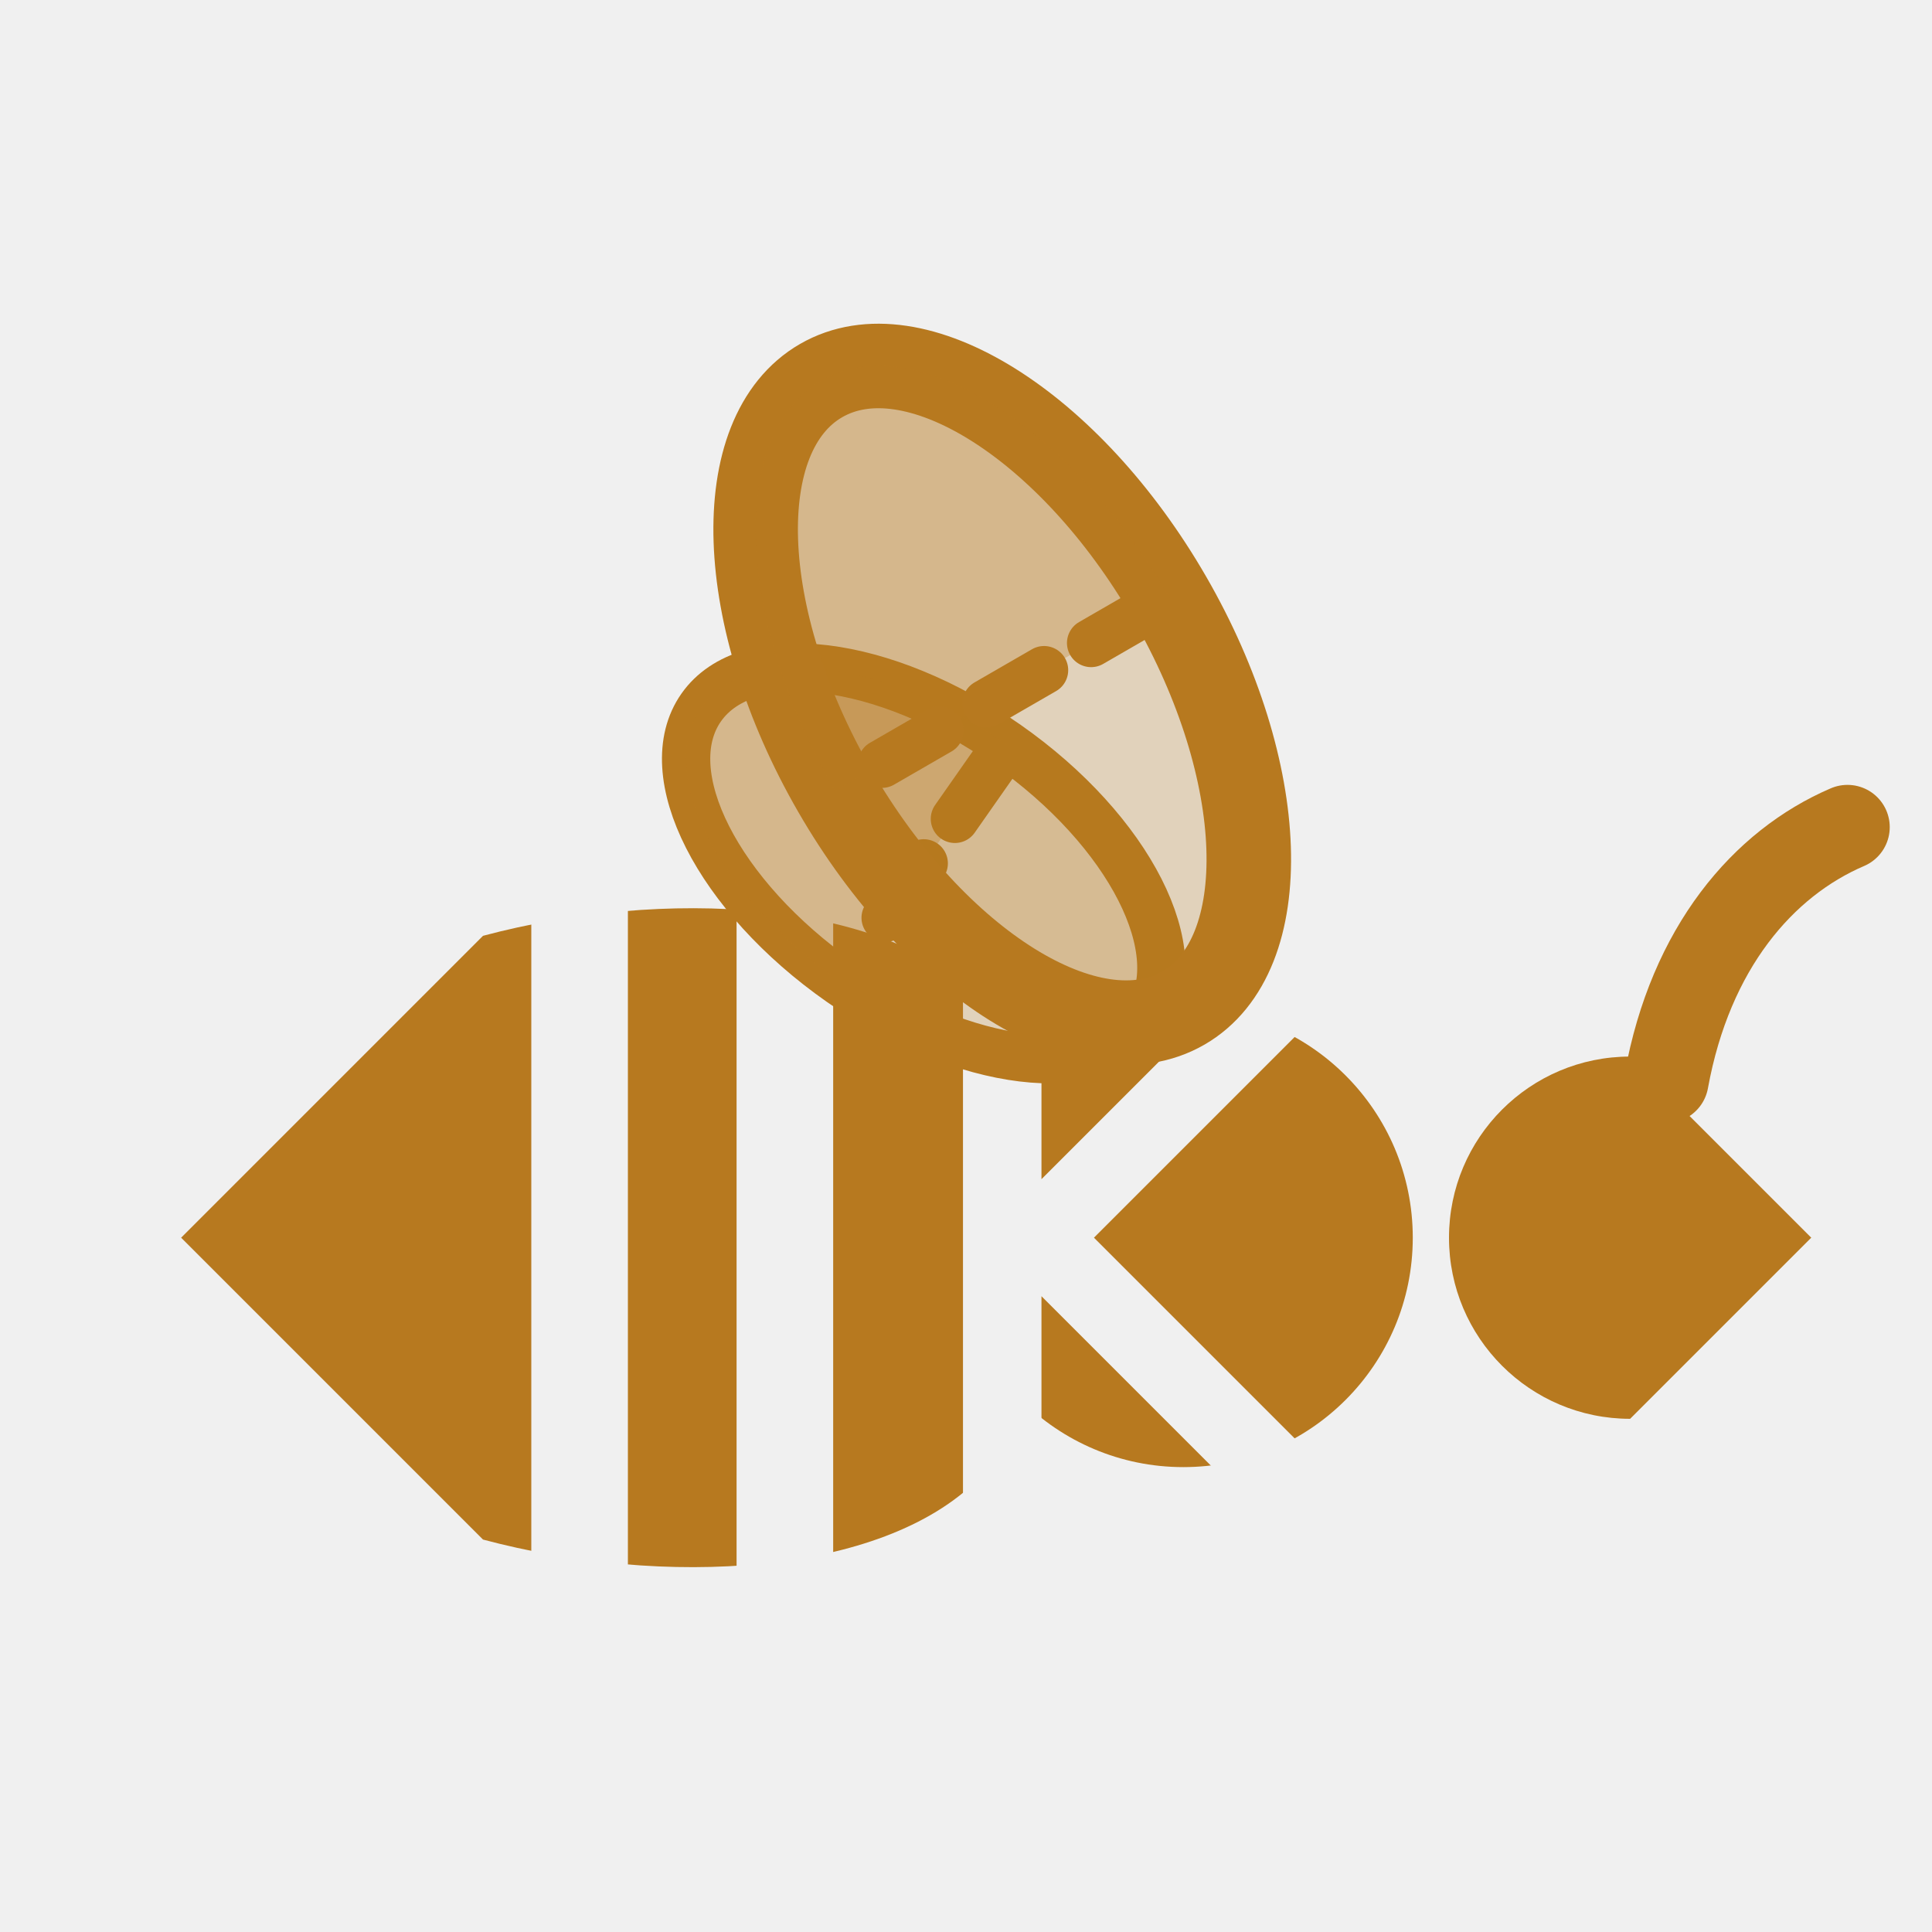
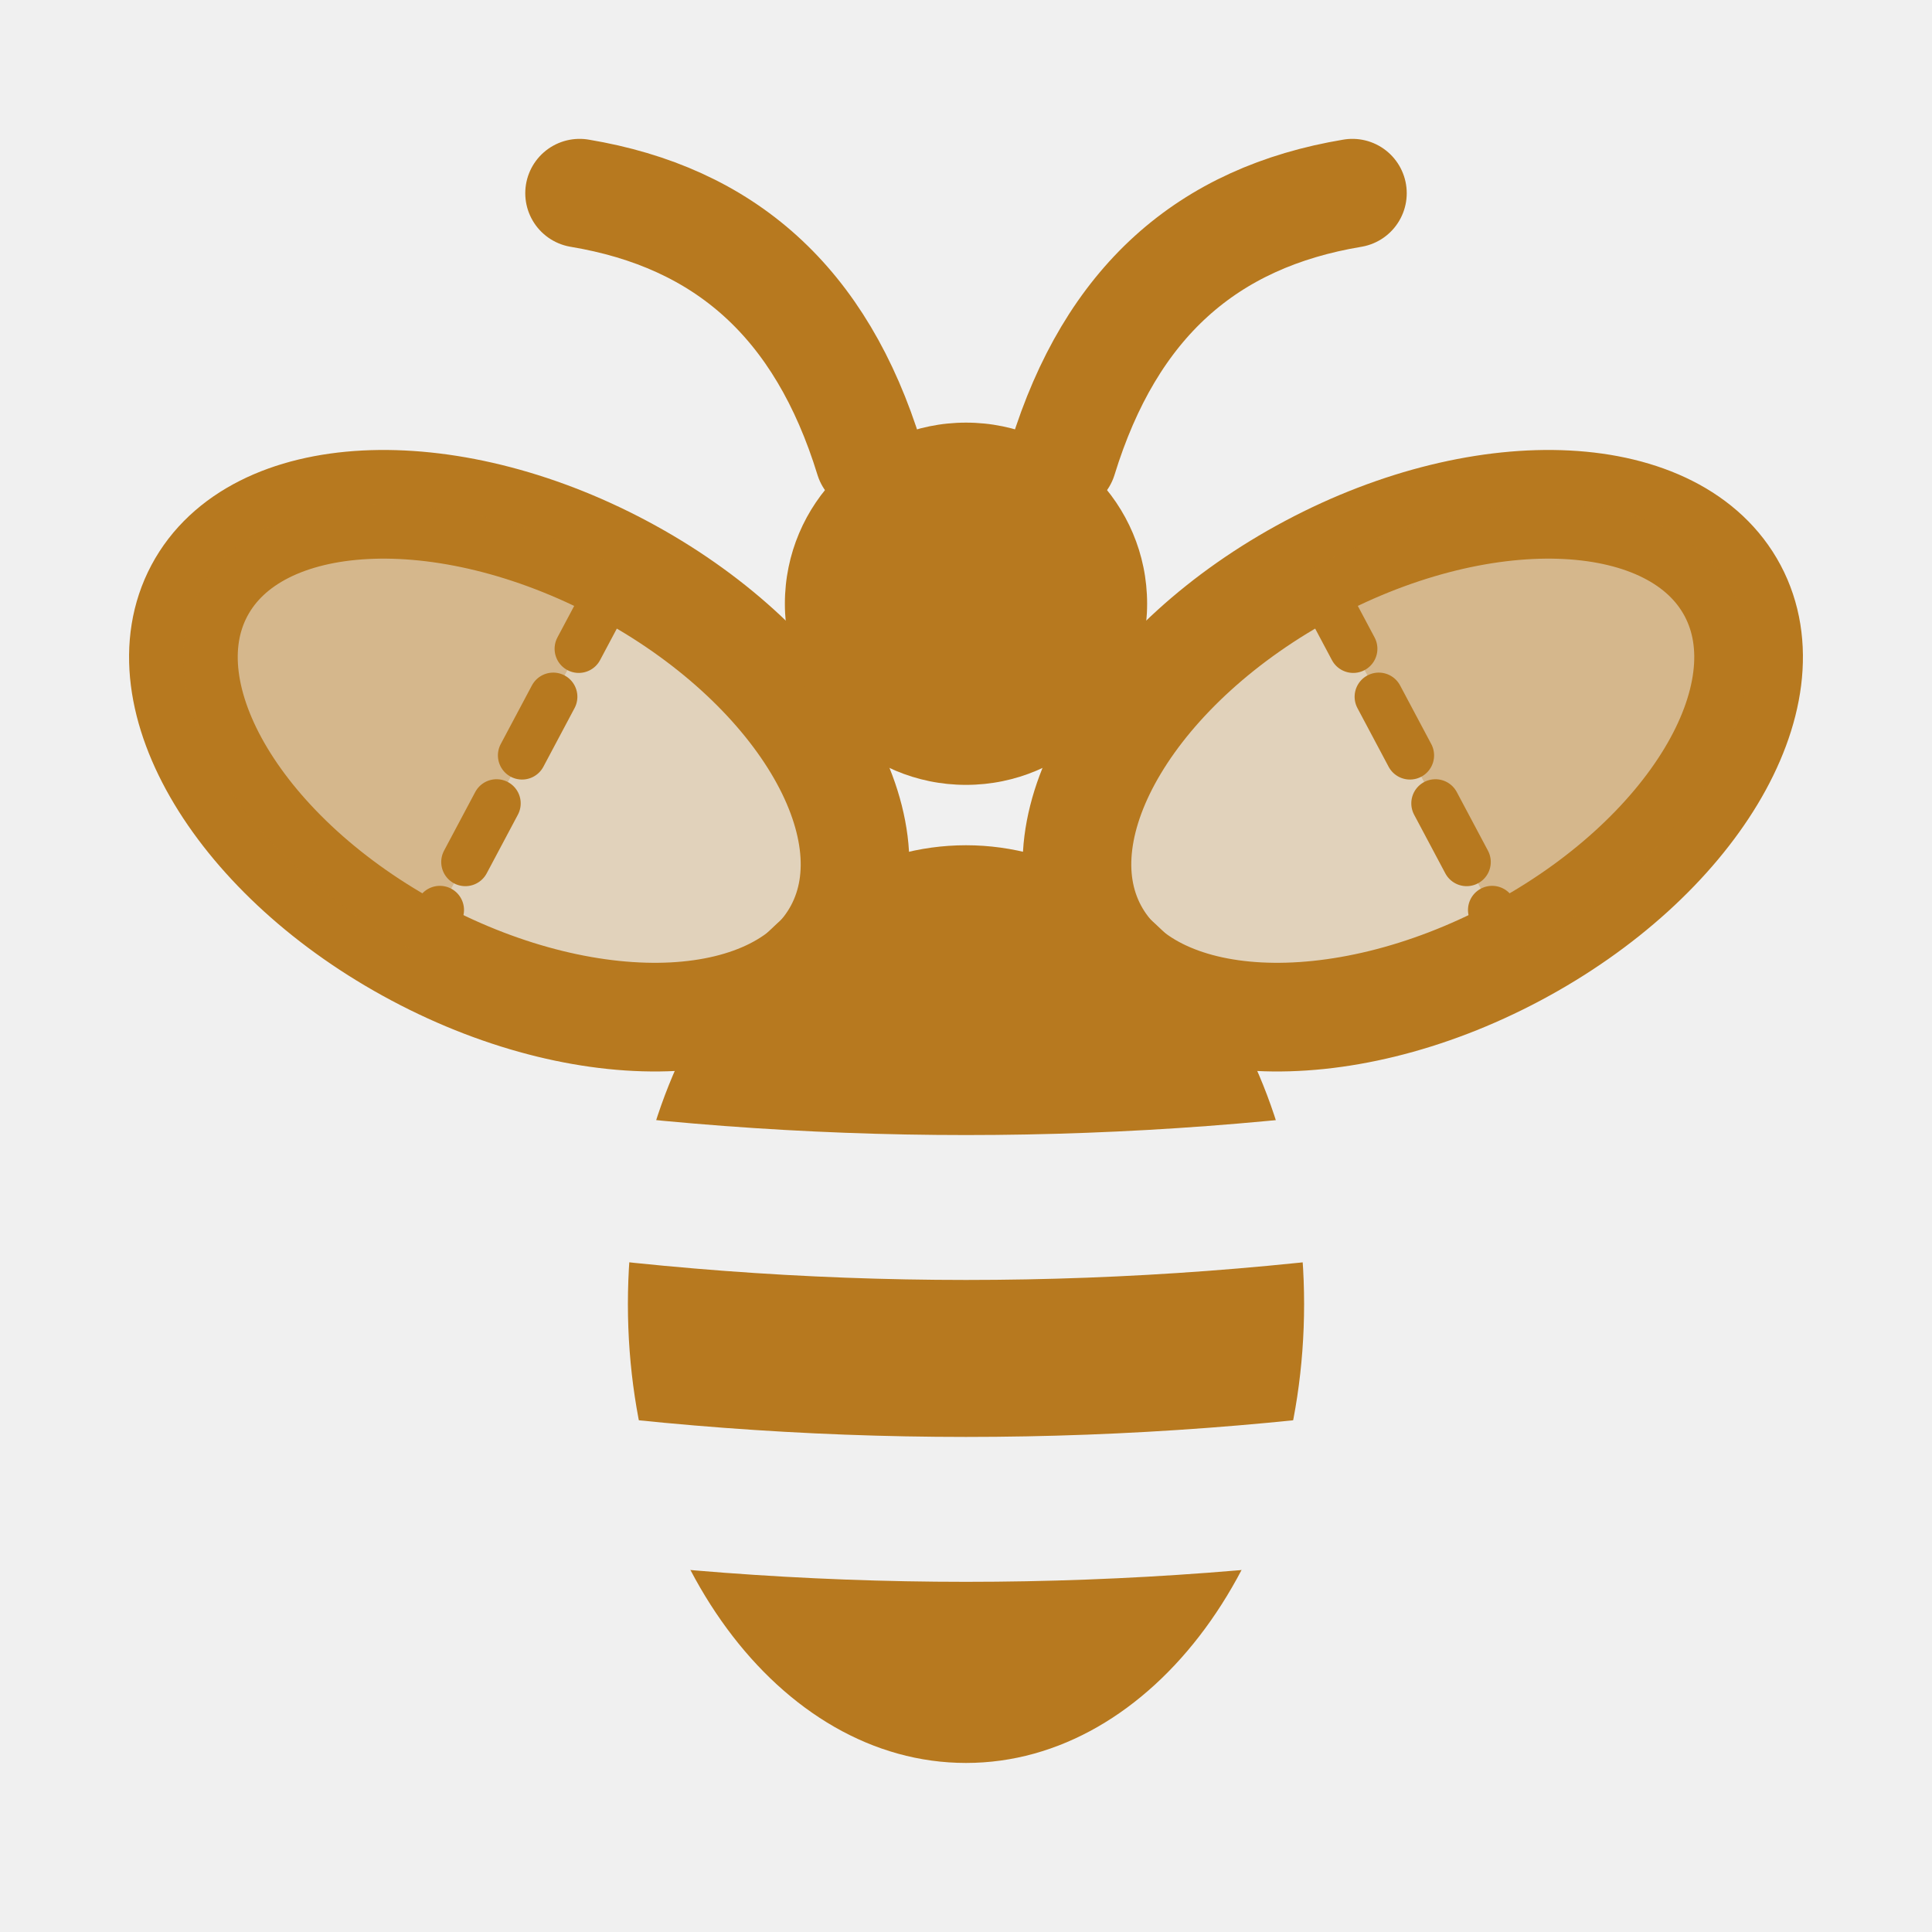
<svg xmlns="http://www.w3.org/2000/svg" viewBox="0 0 32 32">
  <style>
    .bee { color: #b7791f; }
    @media (prefers-color-scheme: dark) { .bee { color: #e0a64a; } }
  </style>
  <defs>
-     <mask id="cuts">
+     <mask id="stripes">
      <rect width="32" height="32" fill="#fff" />
-       <path d="M8.8 0h1.6v32h-1.6zM12.2 0h1.6v32h-1.6z" fill="#000" />
-       <path d="M16.6 12V26M17.2 19L22.4 13.8M17.2 19L22.4 24.2" fill="none" stroke="#000" stroke-width="1.3" />
+       <path d="M8 18.2Q16 19.4 24 18.2V20.6Q16 21.8 8 20.6ZM8 23.2Q16 24.4 24 23.2V25.6Q16 26.8 8 25.6Z" fill="#000" />
    </mask>
  </defs>
-   <g class="bee" transform="translate(0 1.5)" fill="currentColor" stroke="currentColor" stroke-linecap="round" stroke-linejoin="round">
-     <g transform="translate(15.3 12.8) rotate(35)">
-       <ellipse rx="4.5" ry="2.4" fill-opacity="0.25" stroke-width="0.8" />
-       <path d="M0-2.4A4.5 2.4 0 0 0 0 2.4Z" fill-opacity="0.3" stroke="none" />
-       <path d="M0-2V2" fill="none" stroke-width="0.8" stroke-dasharray="1.1 0.9" />
+   <g class="bee" fill="currentColor" stroke="currentColor" stroke-linecap="round" stroke-linejoin="round">
+     <path d="M14.4 7.6C13.6 5 12 3.6 9.6 3.2M17.6 7.6C18.4 5 20 3.6 22.4 3.2" fill="none" stroke-width="1.8" />
+     <g transform="translate(8.6 12.6) rotate(28)">
+       <ellipse rx="6" ry="3.6" fill-opacity="0.25" stroke-width="1.8" />
+       <path d="M0-3.6A6 3.6 0 0 0 0 3.6Z" fill-opacity="0.3" stroke="none" />
+       <path d="M0-3.2V3.2" fill="none" stroke-width="0.8" stroke-dasharray="1.1 0.9" />
    </g>
-     <g transform="translate(16.6 10) rotate(60)">
-       <ellipse rx="6" ry="3.2" fill-opacity="0.25" stroke-width="1.4" />
-       <path d="M0-3.2A6 3.2 0 0 0 0 3.2Z" fill-opacity="0.3" stroke="none" />
-       <path d="M0-2.8V2.8" fill="none" stroke-width="0.8" stroke-dasharray="1.1 0.9" />
+     <g transform="translate(23.4 12.6) rotate(-28)">
+       <ellipse rx="6" ry="3.6" fill-opacity="0.25" stroke-width="1.8" />
+       <path d="M0-3.6A6 3.6 0 0 1 0 3.6Z" fill-opacity="0.3" stroke="none" />
+       <path d="M0-3.2V3.2" fill="none" stroke-width="0.8" stroke-dasharray="1.1 0.9" />
    </g>
-     <path d="M27.6 16.4C28 14.2 29.2 12.8 30.6 12.2" fill="none" stroke-width="1.4" />
-     <g mask="url(#cuts)" stroke="none">
-       <path d="M8 14C11 13.2 14.6 13.4 16.2 15C17.2 16.6 17.2 21.4 16.2 23C14.6 24.6 11 24.8 8 24L3 19Z" />
-       <circle cx="19.6" cy="19" r="3.8" />
-     </g>
-     <path d="M27 16L30 19L27 22A3 3 0 0 1 27 16Z" stroke="none" />
+     <circle cx="16" cy="10" r="3" stroke="none" />
+     <ellipse cx="16" cy="21.6" rx="5.6" ry="7.6" mask="url(#stripes)" stroke="none" />
  </g>
</svg>
